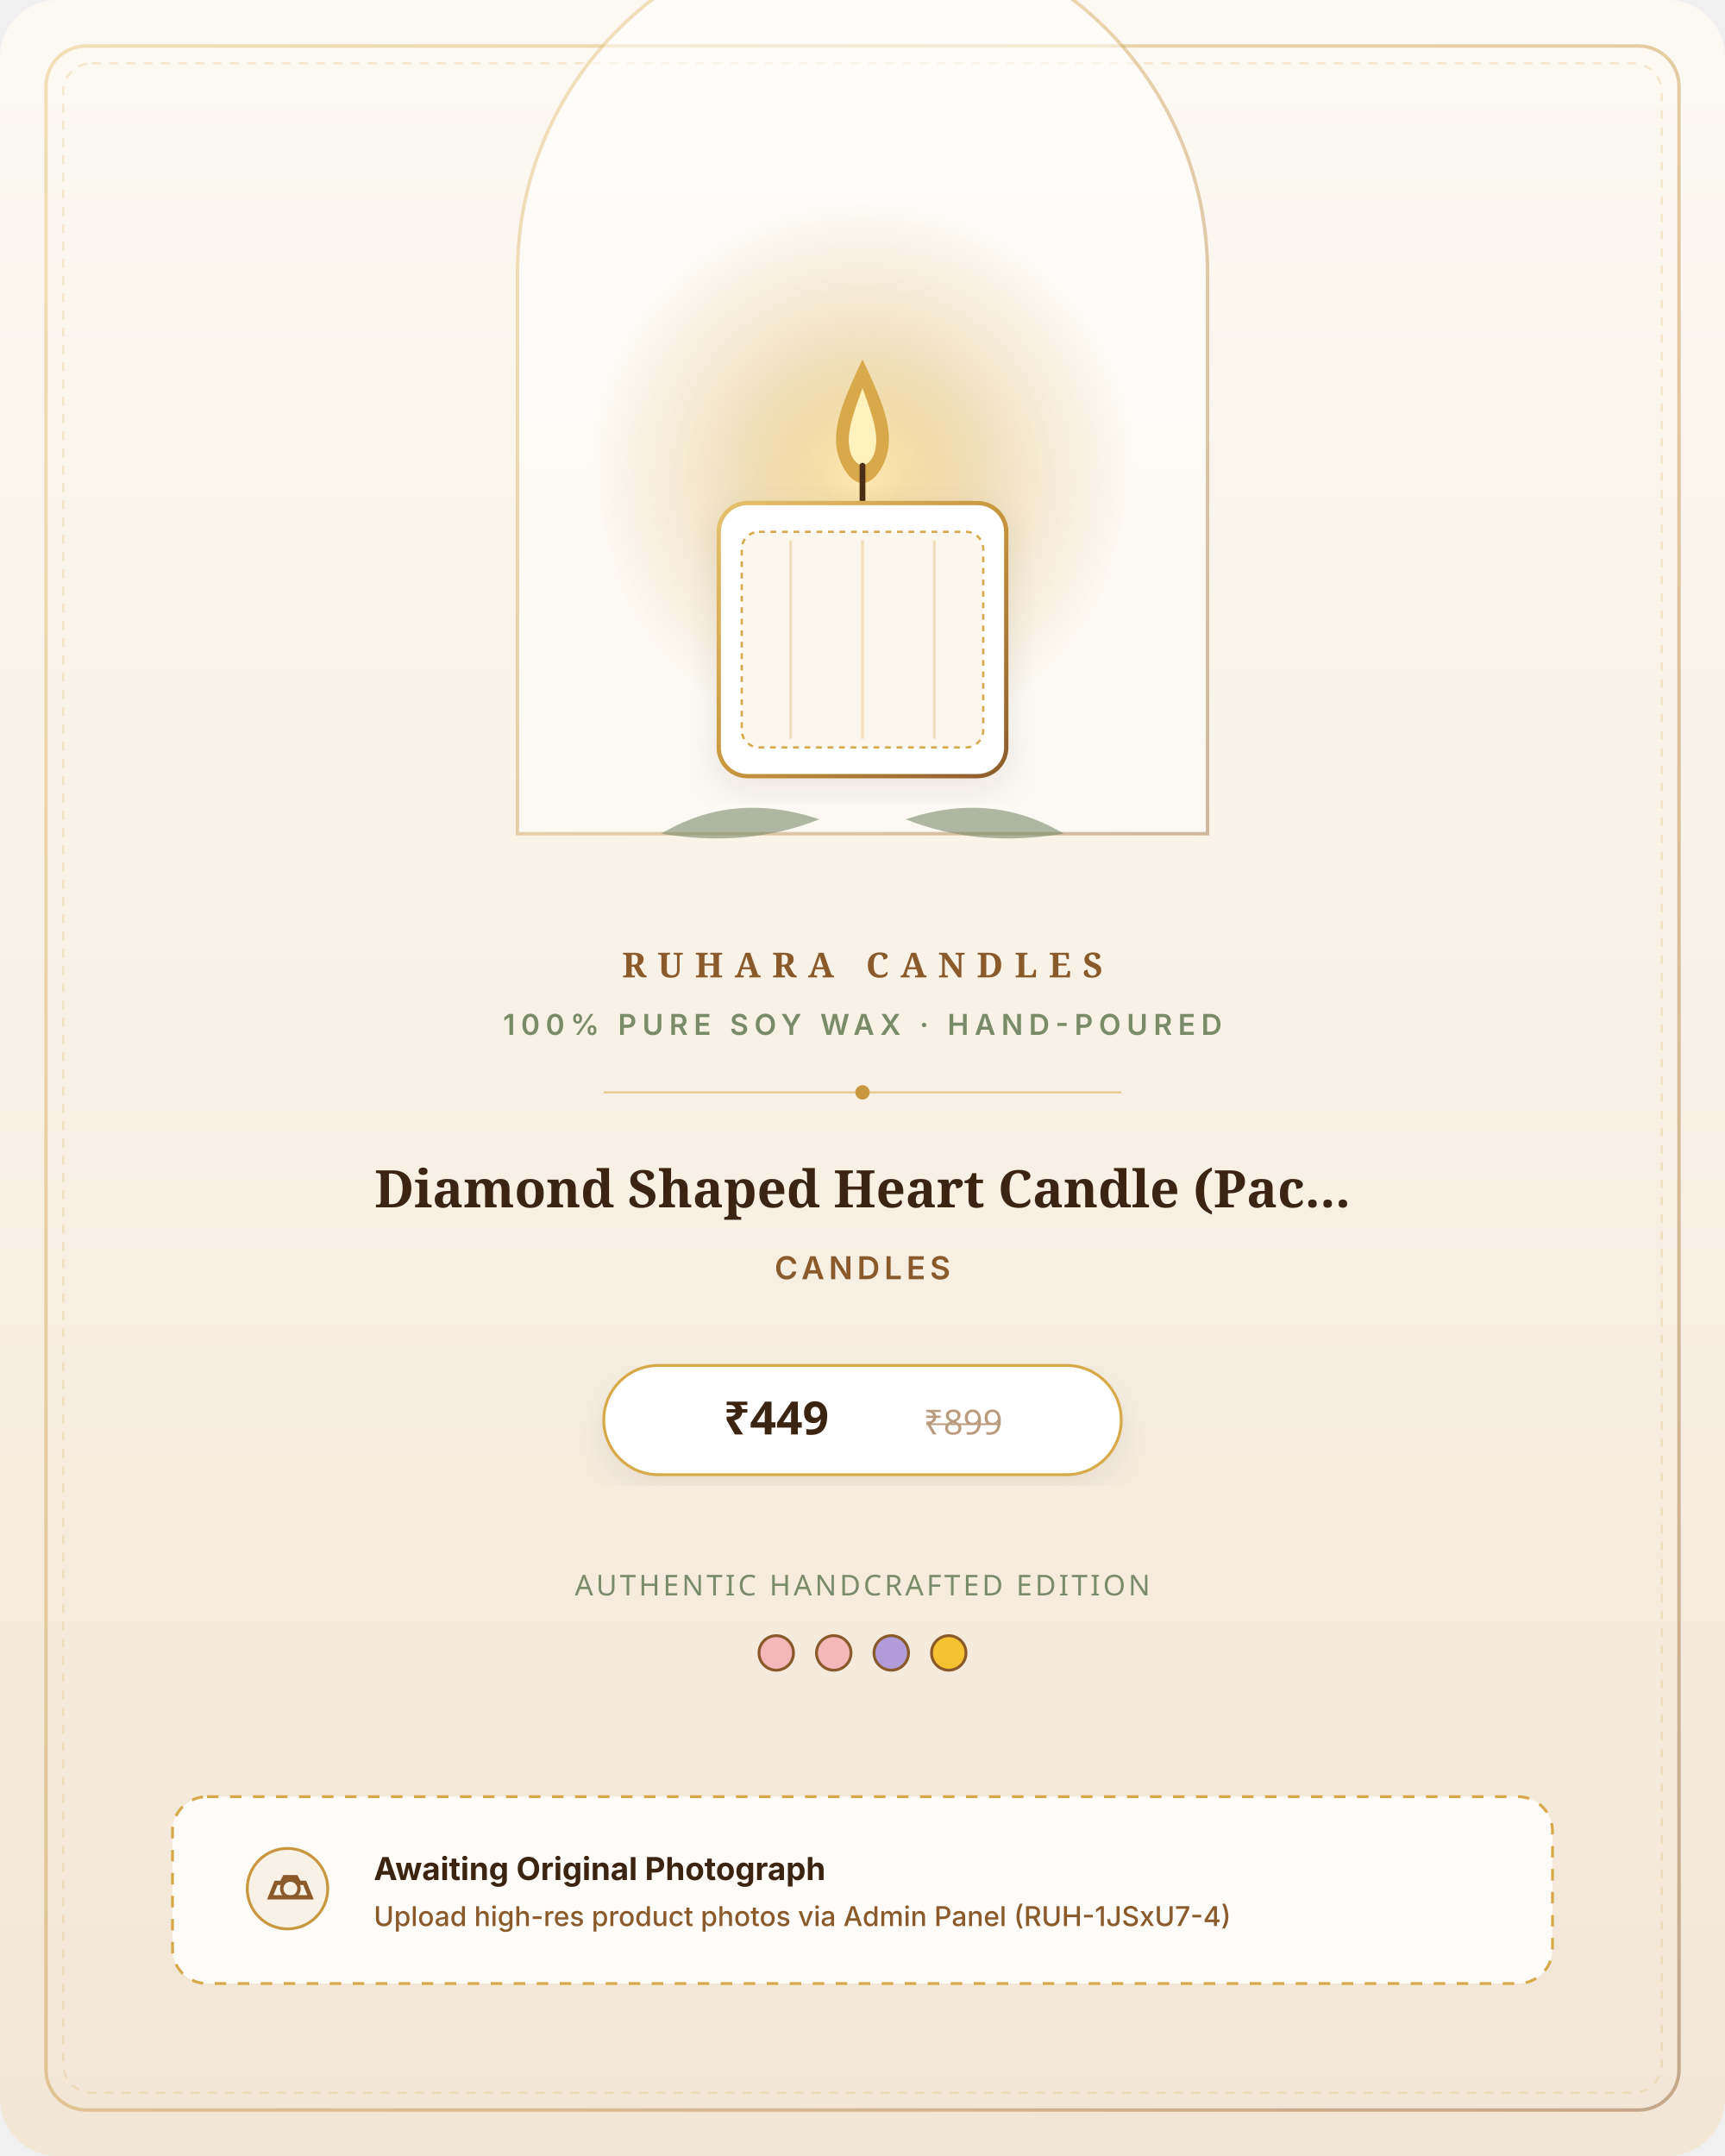
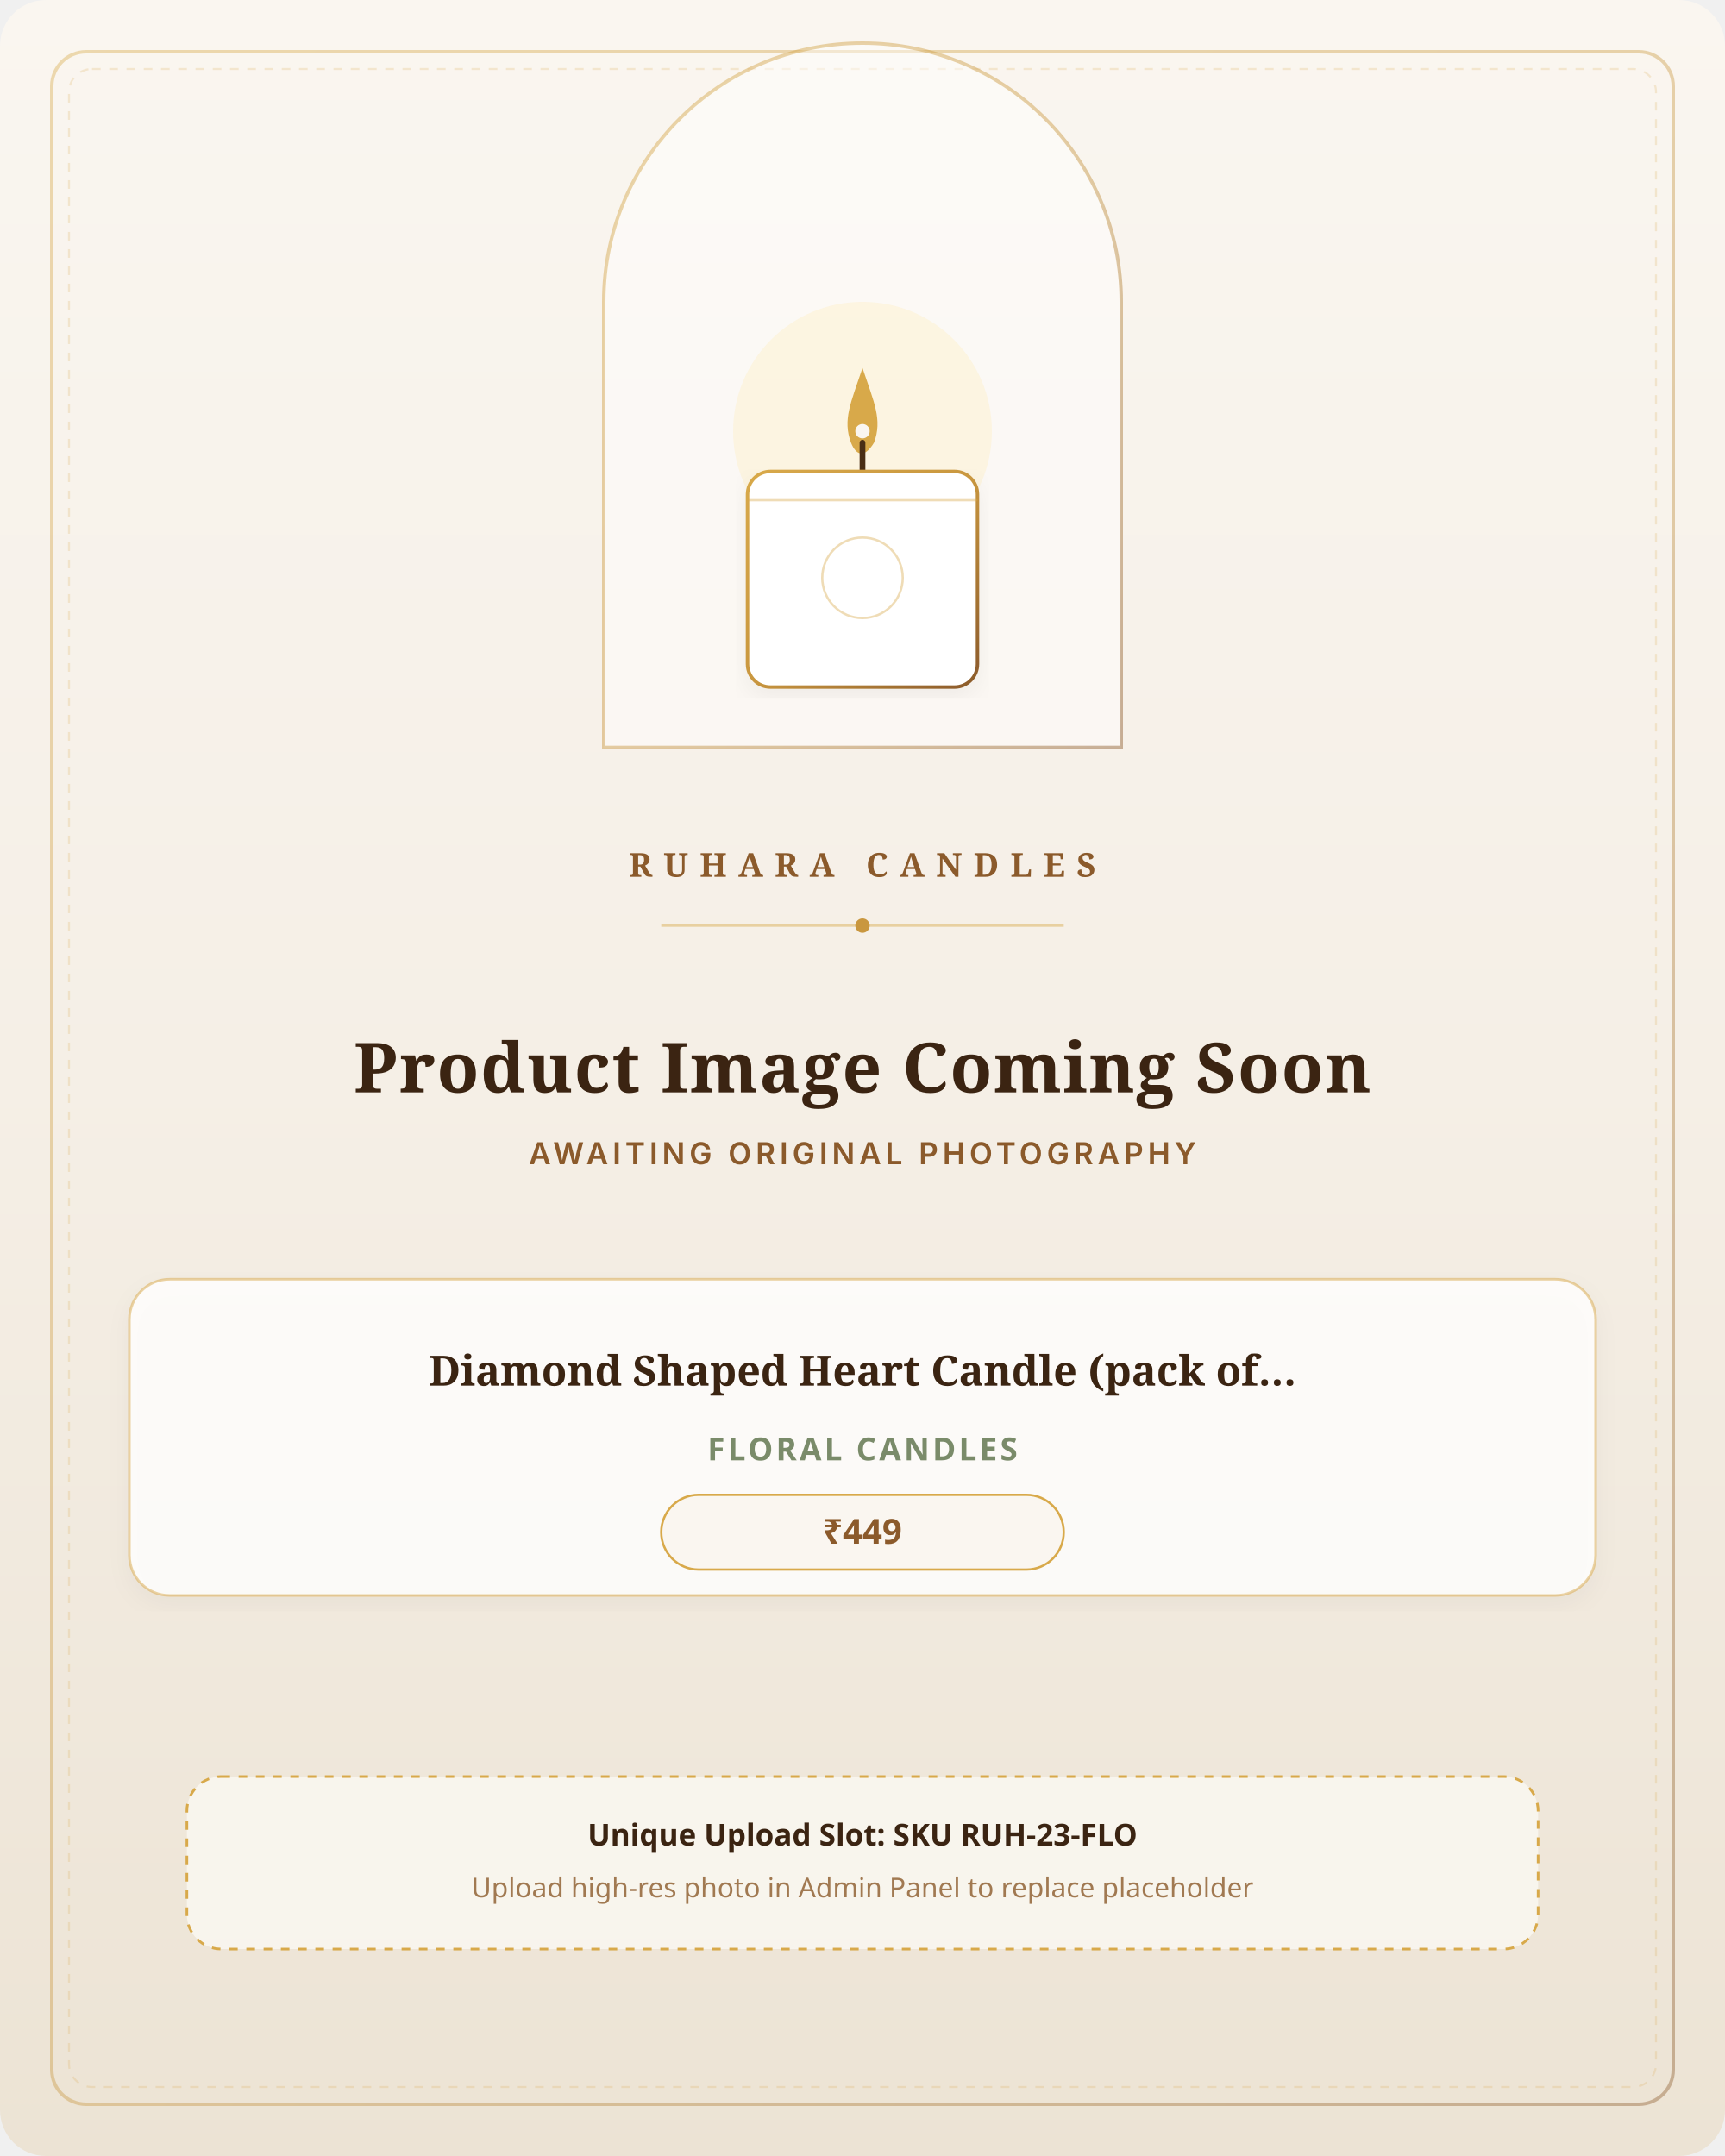
<svg xmlns="http://www.w3.org/2000/svg" viewBox="0 0 600 750" width="600" height="750">
  <defs>
-     <linearGradient id="bgGrad_RUH_1JSxU7_4" x1="0%" y1="0%" x2="0%" y2="100%">
-       <stop offset="0%" stop-color="#FCF9F3" />
-       <stop offset="50%" stop-color="#F8F1E5" />
-       <stop offset="100%" stop-color="#F2E6D5" />
+     <linearGradient id="bgGrad_23" x1="0%" y1="0%" x2="0%" y2="100%">
+       <stop offset="0%" stop-color="#FAF6F0" />
+       <stop offset="50%" stop-color="#F5EFE6" />
+       <stop offset="100%" stop-color="#ECE3D4" />
    </linearGradient>
-     <radialGradient id="flameGlow_RUH_1JSxU7_4" cx="50%" cy="50%" r="50%">
-       <stop offset="0%" stop-color="#FFE4A0" stop-opacity="0.85" />
-       <stop offset="50%" stop-color="#D8A94A" stop-opacity="0.3" />
-       <stop offset="100%" stop-color="#D8A94A" stop-opacity="0" />
-     </radialGradient>
-     <linearGradient id="goldGrad_RUH_1JSxU7_4" x1="0%" y1="0%" x2="100%" y2="100%">
-       <stop offset="0%" stop-color="#E5C16C" />
+     <linearGradient id="goldGrad_23" x1="0%" y1="0%" x2="100%" y2="100%">
+       <stop offset="0%" stop-color="#D8A94A" />
      <stop offset="50%" stop-color="#C9973F" />
      <stop offset="100%" stop-color="#8B5A2B" />
    </linearGradient>
-     <filter id="softShadow_RUH_1JSxU7_4" x="-10%" y="-10%" width="120%" height="120%">
-       <feDropShadow dx="0" dy="4" stdDeviation="6" flood-color="#4A2E15" flood-opacity="0.08" />
+     <filter id="cardShadow_23" x="-5%" y="-5%" width="110%" height="110%">
+       <feDropShadow dx="0" dy="3" stdDeviation="4" flood-color="#3B2412" flood-opacity="0.05" />
    </filter>
  </defs>
-   <rect width="600" height="750" rx="20" fill="url(#bgGrad_RUH_1JSxU7_4)" />
-   <rect x="16" y="16" width="568" height="718" rx="14" fill="none" stroke="url(#goldGrad_RUH_1JSxU7_4)" stroke-width="1.2" stroke-opacity="0.45" />
-   <rect x="22" y="22" width="556" height="706" rx="10" fill="none" stroke="#D8A94A" stroke-width="0.8" stroke-opacity="0.2" stroke-dasharray="3,3" />
-   <path d="M 180,95 A 120,120 0 0,1 420,95 L 420,290 L 180,290 Z" fill="#FFFFFF" fill-opacity="0.5" stroke="url(#goldGrad_RUH_1JSxU7_4)" stroke-width="1.2" stroke-opacity="0.4" />
-   <circle cx="300" cy="165" r="95" fill="url(#flameGlow_RUH_1JSxU7_4)" />
-   <path d="M 300,125 C 308,142 312,152 307,162 C 303,170 297,170 293,162 C 288,152 292,142 300,125 Z" fill="#D8A94A" />
-   <path d="M 300,135 C 304,146 306,152 304,158 C 302,163 298,163 296,158 C 294,152 296,146 300,135 Z" fill="#FFF2BD" />
-   <line x1="300" y1="162" x2="300" y2="175" stroke="#4A2E15" stroke-width="2" stroke-linecap="round" />
-   <rect x="250" y="175" width="100" height="95" rx="10" fill="#FFFFFF" stroke="url(#goldGrad_RUH_1JSxU7_4)" stroke-width="1.5" filter="url(#softShadow_RUH_1JSxU7_4)" />
-   <rect x="258" y="185" width="84" height="75" rx="6" fill="#FBF6EE" stroke="#D8A94A" stroke-width="0.8" stroke-dasharray="2,2" />
-   <line x1="275" y1="188" x2="275" y2="257" stroke="#D8A94A" stroke-width="1" stroke-opacity="0.3" />
-   <line x1="300" y1="188" x2="300" y2="257" stroke="#D8A94A" stroke-width="1" stroke-opacity="0.3" />
-   <line x1="325" y1="188" x2="325" y2="257" stroke="#D8A94A" stroke-width="1" stroke-opacity="0.3" />
-   <path d="M 230,290 Q 255,275 285,285 Q 260,295 230,290 Z" fill="#7A8B6A" opacity="0.6" />
-   <path d="M 370,290 Q 345,275 315,285 Q 340,295 370,290 Z" fill="#7A8B6A" opacity="0.6" />
-   <text x="300" y="340" font-family="'Cinzel', 'Playfair Display', 'Cormorant Garamond', Georgia, serif" font-size="12" font-weight="700" fill="#8B5A2B" letter-spacing="4" text-anchor="middle">RUHARA CANDLES</text>
-   <text x="300" y="360" font-family="'DM Sans', 'Inter', sans-serif" font-size="10" font-weight="600" fill="#7A8B6A" letter-spacing="2" text-anchor="middle">100% PURE SOY WAX · HAND-POURED</text>
-   <line x1="210" y1="380" x2="390" y2="380" stroke="#D8A94A" stroke-width="0.8" stroke-opacity="0.5" />
-   <circle cx="300" cy="380" r="2.5" fill="#C9973F" />
-   <text x="300" y="420" font-family="'Cinzel', 'Playfair Display', 'Cormorant Garamond', Georgia, serif" font-size="18" font-weight="700" fill="#3B2412" text-anchor="middle">
-     Diamond Shaped Heart Candle (Pac...
-   </text>
-   <text x="300" y="445" font-family="'DM Sans', 'Inter', sans-serif" font-size="11" font-weight="600" fill="#8B5A2B" letter-spacing="1.5" text-anchor="middle">
-     CANDLES
-   </text>
-   <rect x="210" y="475" width="180" height="38" rx="19" fill="#FFFFFF" stroke="#D8A94A" stroke-width="1" filter="url(#softShadow_RUH_1JSxU7_4)" />
-   <text x="270" y="499" font-family="'DM Sans', sans-serif" font-size="16" font-weight="700" fill="#3B2412" text-anchor="middle">₹449</text>
-   <text x="335" y="499" font-family="'DM Sans', sans-serif" font-size="12" font-weight="500" fill="#8B5A2B" opacity="0.6" text-decoration="line-through" text-anchor="middle">₹899</text>
-   <text x="300" y="555" font-family="'DM Sans', sans-serif" font-size="10" font-weight="500" fill="#7A8B6A" letter-spacing="1" text-anchor="middle">AUTHENTIC HANDCRAFTED EDITION</text>
-   <g>
-     <circle cx="270" cy="575" r="6" fill="#F4B8B8" stroke="#8B5A2B" stroke-width="1" />
-     <circle cx="290" cy="575" r="6" fill="#F4B8B8" stroke="#8B5A2B" stroke-width="1" />
-     <circle cx="310" cy="575" r="6" fill="#B19CD9" stroke="#8B5A2B" stroke-width="1" />
-     <circle cx="330" cy="575" r="6" fill="#F4C430" stroke="#8B5A2B" stroke-width="1" />
-   </g>
-   <rect x="60" y="625" width="480" height="65" rx="12" fill="#FFFFFF" fill-opacity="0.85" stroke="#D8A94A" stroke-width="1" stroke-dasharray="4,4" />
-   <g transform="translate(85, 642)">
-     <circle cx="15" cy="15" r="14" fill="#F8F1E5" stroke="#C9973F" stroke-width="1" />
-     <path d="M 9,18 L 11,13 L 13,13 L 14,11 L 18,11 L 19,13 L 21,13 L 23,18 Z" fill="none" stroke="#8B5A2B" stroke-width="1.5" />
-     <circle cx="16" cy="15" r="3" fill="none" stroke="#8B5A2B" stroke-width="1.2" />
-   </g>
-   <text x="130" y="654" font-family="'DM Sans', 'Inter', sans-serif" font-size="11" font-weight="700" fill="#3B2412">Awaiting Original Photograph</text>
-   <text x="130" y="670" font-family="'DM Sans', 'Inter', sans-serif" font-size="9.5" font-weight="500" fill="#8B5A2B">Upload high-res product photos via Admin Panel (RUH-1JSxU7-4)</text>
+   <rect width="600" height="750" rx="16" fill="url(#bgGrad_23)" />
+   <rect x="18" y="18" width="564" height="714" rx="12" fill="none" stroke="url(#goldGrad_23)" stroke-width="1.2" stroke-opacity="0.4" />
+   <rect x="24" y="24" width="552" height="702" rx="8" fill="none" stroke="#D8A94A" stroke-width="0.7" stroke-opacity="0.2" stroke-dasharray="3,3" />
+   <path d="M 210,105 A 90,90 0 0,1 390,105 L 390,260 L 210,260 Z" fill="#FFFFFF" fill-opacity="0.45" stroke="url(#goldGrad_23)" stroke-width="1.2" stroke-opacity="0.45" />
+   <circle cx="300" cy="150" r="45" fill="#FFEAA7" fill-opacity="0.25" />
+   <path d="M 300,128 C 304,140 307,146 304,154 C 301,159 298,159 296,154 C 293,146 296,140 300,128 Z" fill="#D8A94A" />
+   <circle cx="300" cy="150" r="2.5" fill="#FAF6F0" />
+   <line x1="300" y1="154" x2="300" y2="164" stroke="#4A2E15" stroke-width="2" stroke-linecap="round" />
+   <rect x="260" y="164" width="80" height="75" rx="8" fill="#FFFFFF" stroke="url(#goldGrad_23)" stroke-width="1.2" filter="url(#cardShadow_23)" />
+   <line x1="260" y1="174" x2="340" y2="174" stroke="#D8A94A" stroke-width="0.8" stroke-opacity="0.4" />
+   <circle cx="300" cy="201" r="14" fill="none" stroke="#D8A94A" stroke-width="0.8" stroke-opacity="0.4" />
+   <text x="300" y="305" font-family="'Cinzel', 'Playfair Display', Georgia, serif" font-size="11.5" font-weight="700" fill="#8B5A2B" letter-spacing="4" text-anchor="middle">RUHARA CANDLES</text>
+   <line x1="230" y1="322" x2="370" y2="322" stroke="#D8A94A" stroke-width="0.8" stroke-opacity="0.45" />
+   <circle cx="300" cy="322" r="2.5" fill="#C9973F" />
+   <text x="300" y="380" font-family="'Cinzel', 'Playfair Display', Georgia, serif" font-size="24" font-weight="700" fill="#3B2412" text-anchor="middle" letter-spacing="0.5">Product Image Coming Soon</text>
+   <text x="300" y="405" font-family="'DM Sans', 'Inter', sans-serif" font-size="10.5" font-weight="600" fill="#8B5A2B" letter-spacing="1.5" text-anchor="middle">AWAITING ORIGINAL PHOTOGRAPHY</text>
+   <rect x="45" y="445" width="510" height="110" rx="14" fill="#FFFFFF" fill-opacity="0.8" stroke="#D8A94A" stroke-width="0.9" stroke-opacity="0.5" filter="url(#cardShadow_23)" />
+   <text x="300" y="482" font-family="'Cinzel', 'Playfair Display', Georgia, serif" font-size="14.5" font-weight="700" fill="#3B2412" text-anchor="middle">Diamond Shaped Heart Candle (pack of…</text>
+   <text x="300" y="508" font-family="'DM Sans', sans-serif" font-size="11" font-weight="600" fill="#7A8B6A" letter-spacing="1" text-anchor="middle">FLORAL CANDLES</text>
+   <rect x="230" y="520" width="140" height="26" rx="13" fill="#FAF6F0" stroke="#D8A94A" stroke-width="0.8" />
+   <text x="300" y="537" font-family="'DM Sans', sans-serif" font-size="12" font-weight="700" fill="#8B5A2B" text-anchor="middle">₹449</text>
+   <rect x="65" y="618" width="470" height="60" rx="12" fill="#FAF6F0" fill-opacity="0.9" stroke="#D8A94A" stroke-width="0.9" stroke-dasharray="3,3" />
+   <text x="300" y="642" font-family="'DM Sans', sans-serif" font-size="10.5" font-weight="700" fill="#3B2412" text-anchor="middle">Unique Upload Slot: SKU RUH-23-FLO</text>
+   <text x="300" y="660" font-family="'DM Sans', sans-serif" font-size="9.5" font-weight="500" fill="#8B5A2B" opacity="0.8" text-anchor="middle">Upload high-res photo in Admin Panel to replace placeholder</text>
</svg>
